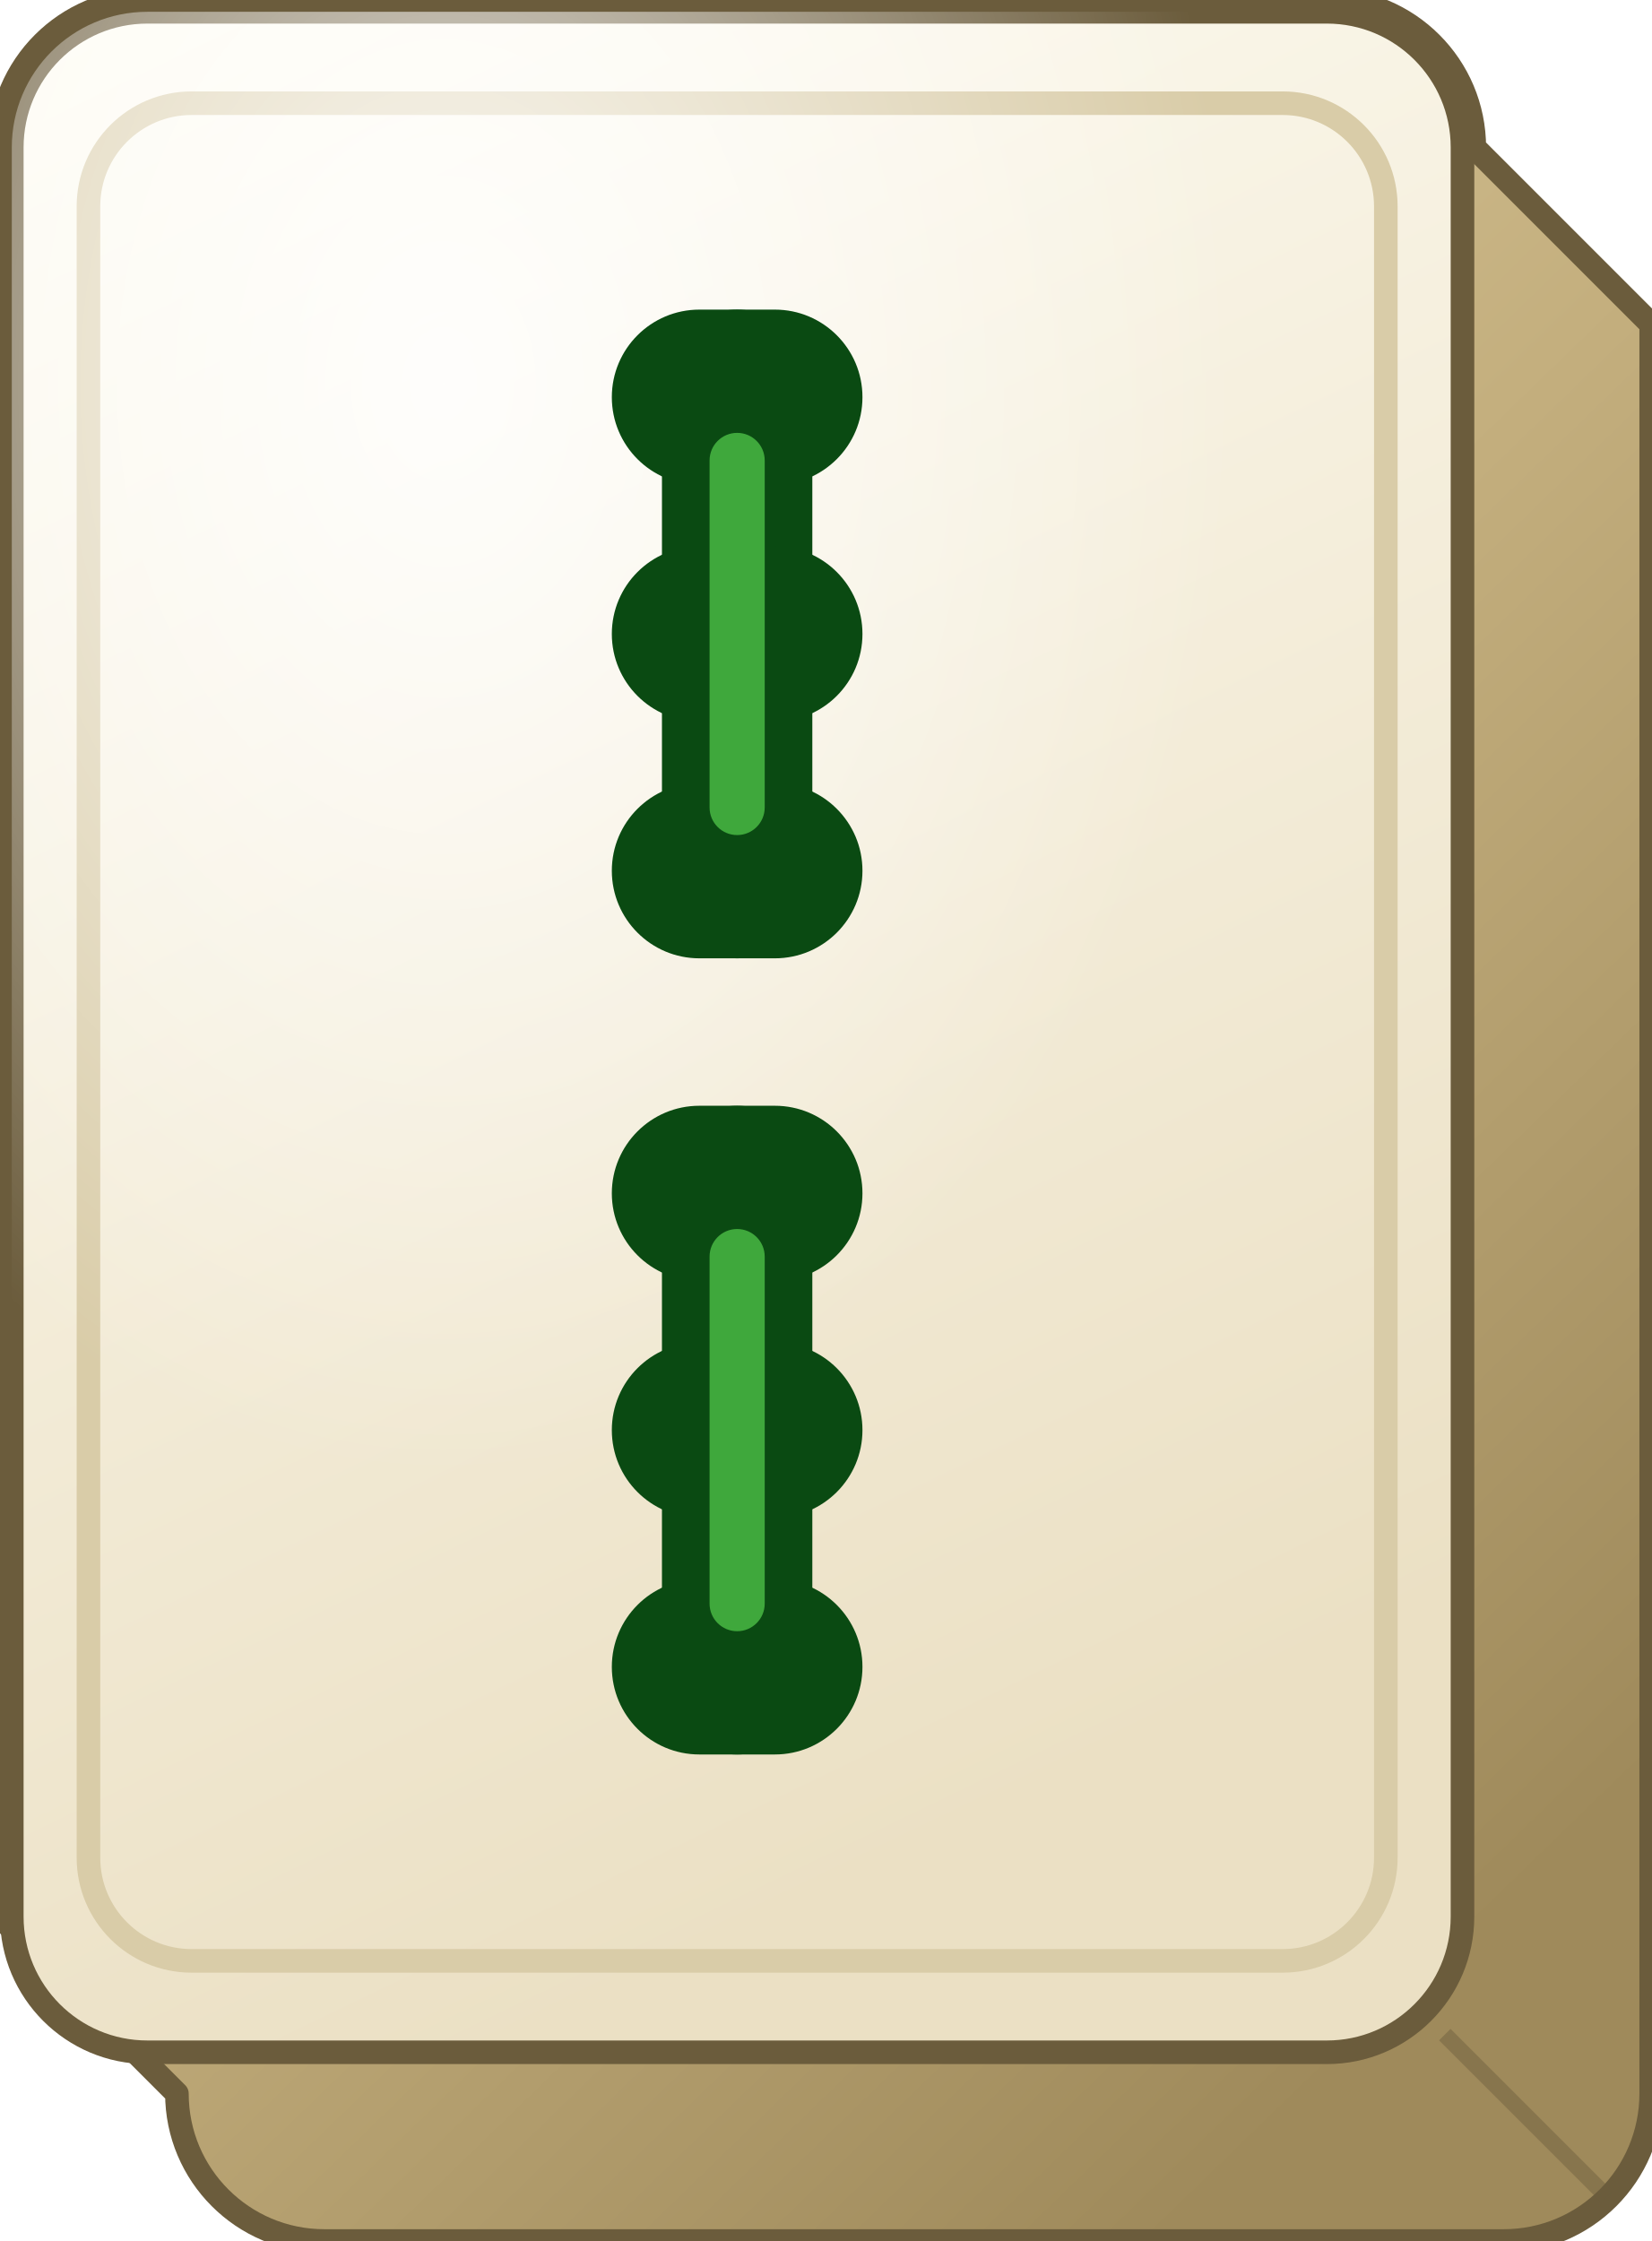
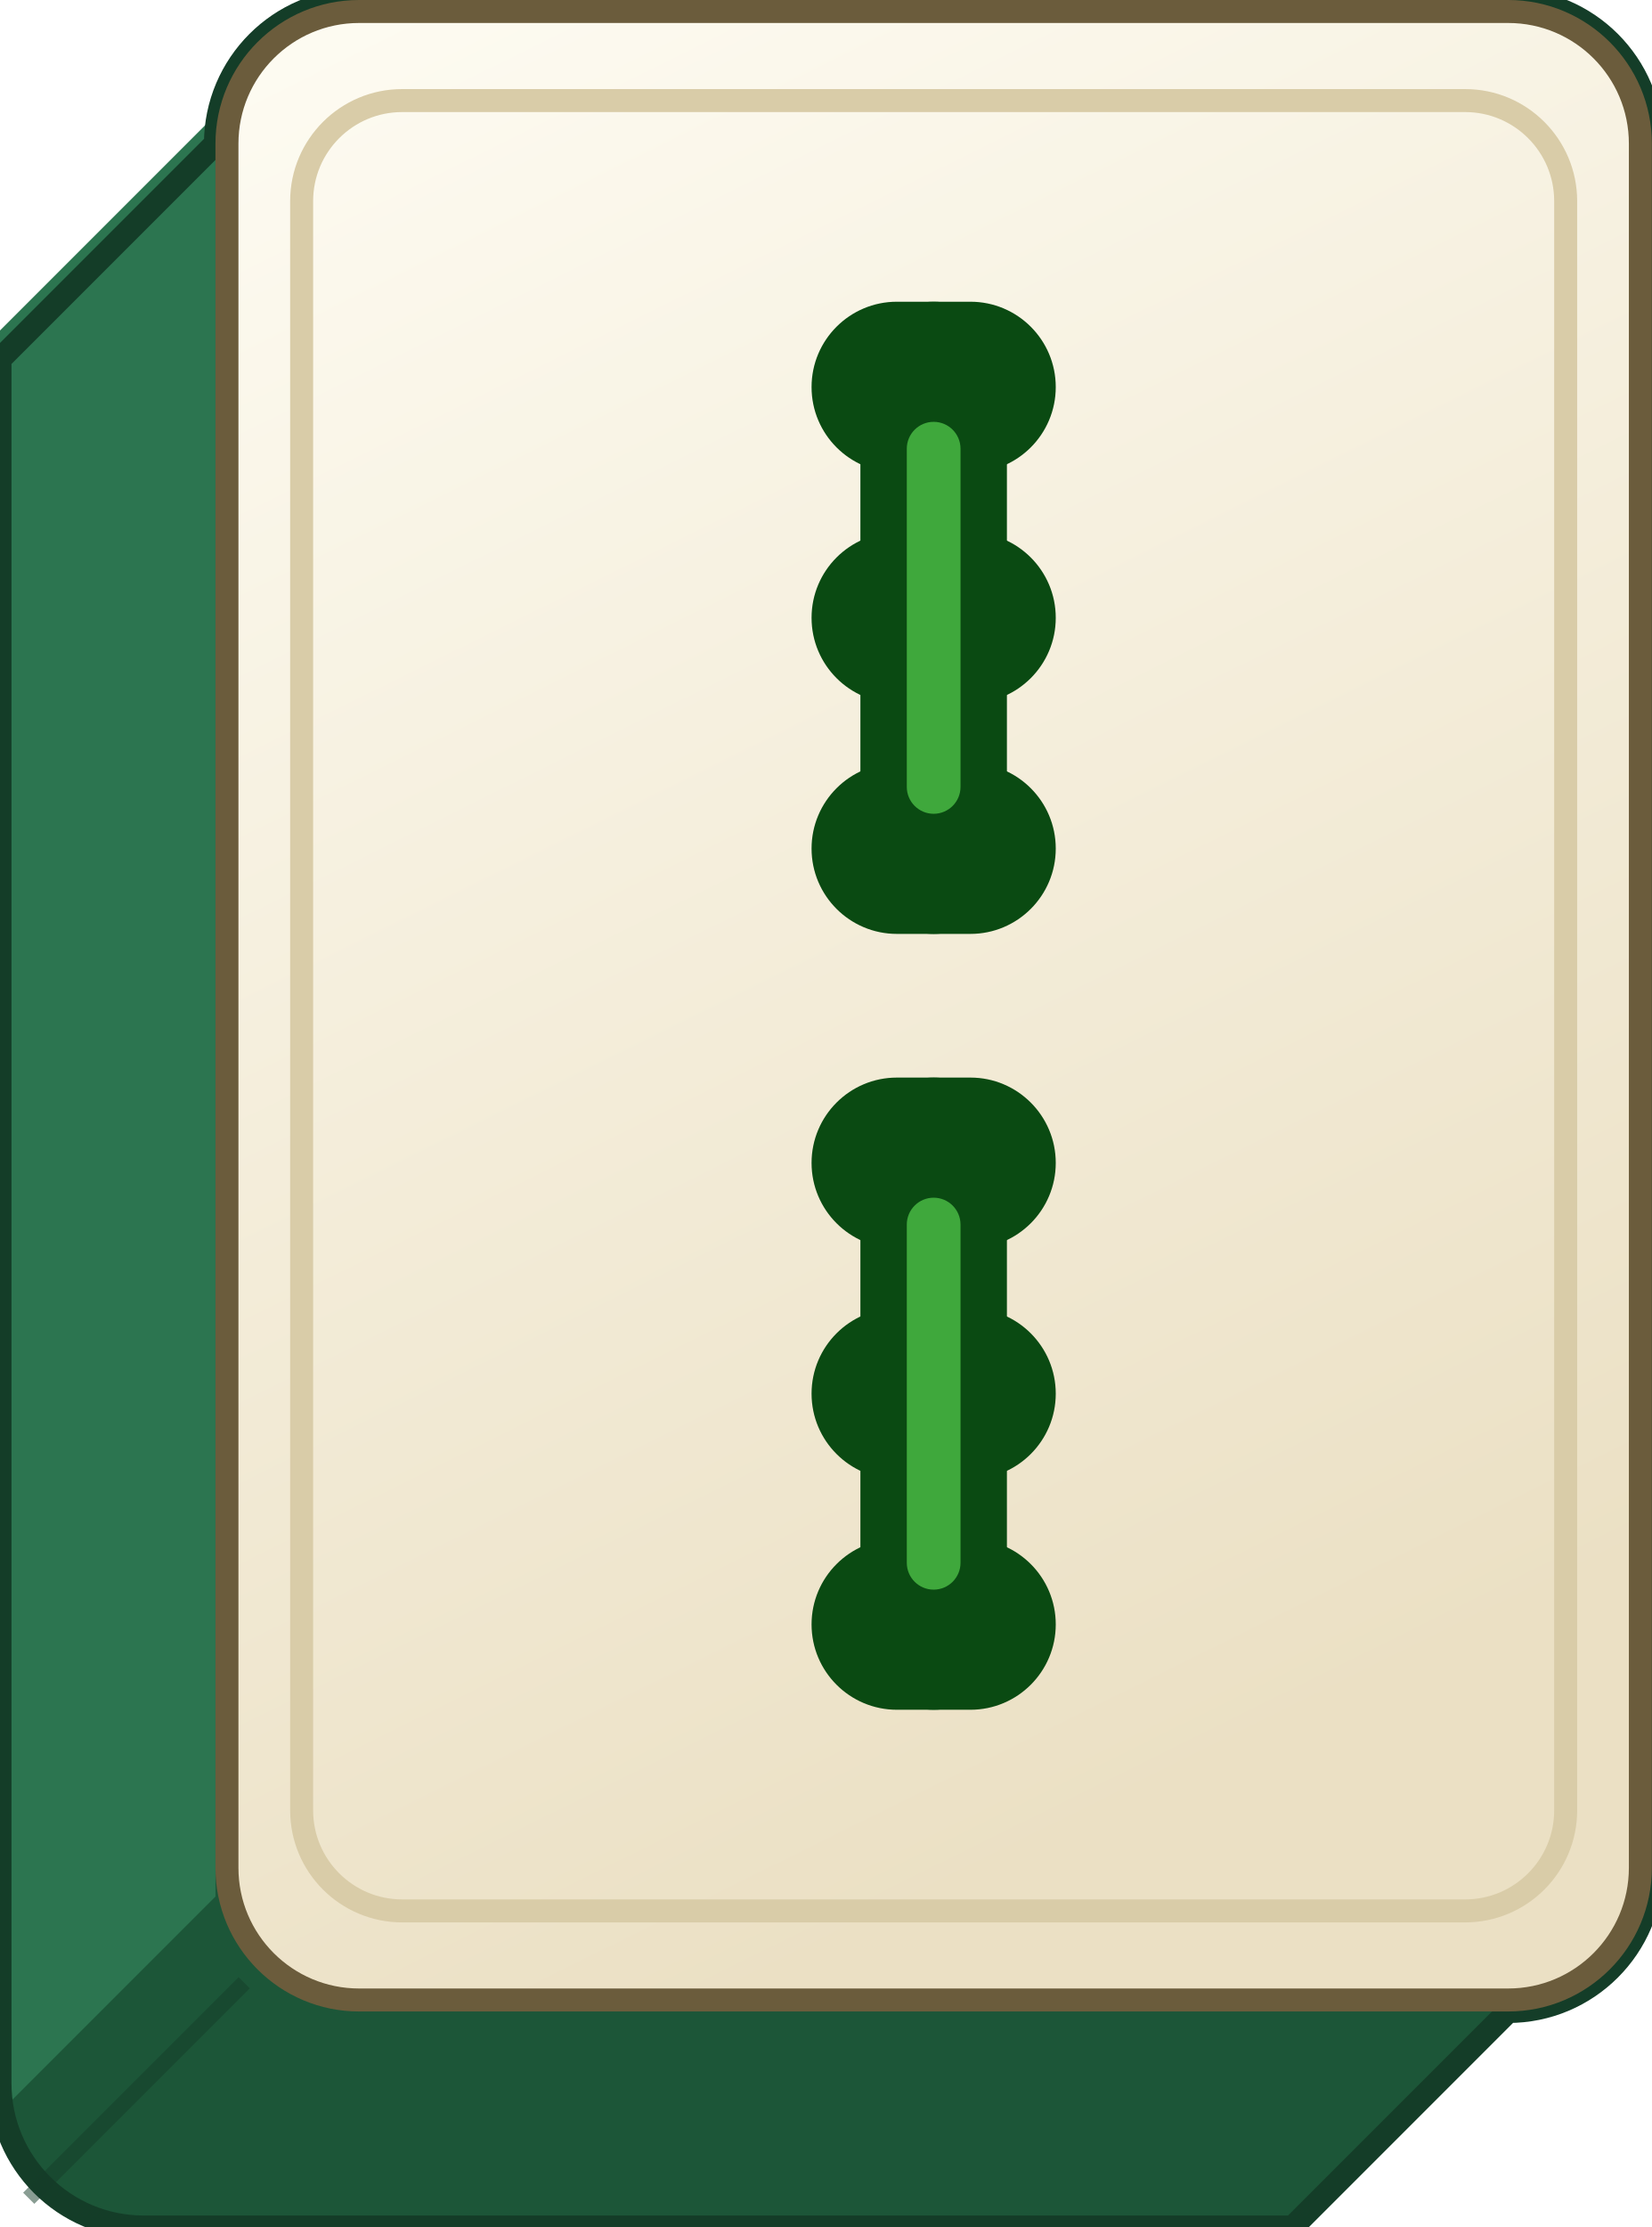
- <svg xmlns="http://www.w3.org/2000/svg" viewBox="0 0 112 152" width="112" height="152" role="img" aria-label="Bambú 2">
+ <svg xmlns="http://www.w3.org/2000/svg" viewBox="0 0 115 155" width="115" height="155" role="img" aria-label="Bambú 2">
  <defs>
    <linearGradient id="mjFace" x1="0" y1="0" x2="0.35" y2="1">
      <stop offset="0" stop-color="#FEFCF3" />
      <stop offset="1" stop-color="#EBE0C4" />
    </linearGradient>
-     <linearGradient id="mjSide" x1="0" y1="0" x2="0.7" y2="1">
-       <stop offset="0" stop-color="#E4D6AE" />
-       <stop offset="0.55" stop-color="#C4AF7E" />
-       <stop offset="1" stop-color="#9F8A5B" />
-     </linearGradient>
    <linearGradient id="mjBack" x1="0" y1="0" x2="0.4" y2="1">
      <stop offset="0" stop-color="#3E7F63" />
      <stop offset="1" stop-color="#1E4D3B" />
    </linearGradient>
-     <radialGradient id="mjGloss" cx="0.3" cy="0.18" r="0.9">
-       <stop offset="0" stop-color="#ffffff" stop-opacity="0.85" />
-       <stop offset="0.6" stop-color="#ffffff" stop-opacity="0" />
-     </radialGradient>
  </defs>
-   <path d="M10,0 L90,0 A10,10 0 0 1 100,10 L112,22 L112,142 A10,10 0 0 1 102,152 L22,152 A10,10 0 0 1 12,142 L0,130 L0,10 A10,10 0 0 1 10,0 Z" fill="url(#mjSide)" stroke="#6B5C3C" stroke-width="1.6" stroke-linejoin="round" />
-   <path d="M98,138 L109,149" stroke="#6B5C3C" stroke-width="1.1" stroke-opacity="0.45" />
-   <rect x="0.8" y="0.8" width="98.4" height="138.4" rx="9.2" fill="url(#mjFace)" stroke="#6B5C3C" stroke-width="1.6" />
-   <rect x="6" y="7" width="88" height="126" rx="7" fill="none" stroke="#D9CCA8" stroke-width="1.6" />
-   <rect x="0.8" y="0.8" width="98.4" height="138.4" rx="9.2" fill="url(#mjGloss)" />
-   <g id="face" transform="translate(9,11)">
+   <path d="M25,0 L105,0 A10,10 0 0 1 115,10 L115,130 A10,10 0 0 1 105,140 L90,155 L10,155 A10,10 0 0 1 0,145 L0,25 L15,10 A10,10 0 0 1 25,0 Z" fill="#1C5638" />
+   <path d="M15,8 L0,23 L0,147 L15,132 Z" fill="#2C7550" />
+   <path d="M25,0 L105,0 A10,10 0 0 1 115,10 L115,130 A10,10 0 0 1 105,140 L90,155 L10,155 A10,10 0 0 1 0,145 L0,25 L15,10 A10,10 0 0 1 25,0 Z" fill="none" stroke="#143D28" stroke-width="1.6" stroke-linejoin="round" />
+   <path d="M17,138 L2,153" stroke="#143D28" stroke-width="1.1" stroke-opacity="0.5" />
+   <rect x="15.8" y="0.8" width="98.4" height="138.4" rx="9.2" fill="url(#mjFace)" stroke="#6B5C3C" stroke-width="1.6" />
+   <rect x="21" y="7" width="88" height="126" rx="7" fill="none" stroke="#D9CCA8" stroke-width="1.6" />
+   <g id="face" transform="translate(24,11)">
    <g>
      <rect x="35.9" y="10" width="10.2" height="44" rx="5.1" fill="#0A4A12" />
      <rect x="32.5" y="10" width="17" height="11.88" rx="5.94" fill="#0A4A12" />
      <rect x="32.5" y="26.06" width="17" height="11.88" rx="5.94" fill="#0A4A12" />
      <rect x="32.5" y="42.12" width="17" height="11.88" rx="5.94" fill="#0A4A12" />
      <rect x="39.13" y="18.36" width="3.74" height="27.28" rx="1.87" fill="#3FA83C" />
    </g>
    <g>
      <rect x="35.9" y="64" width="10.2" height="44" rx="5.1" fill="#0A4A12" />
      <rect x="32.5" y="64" width="17" height="11.88" rx="5.94" fill="#0A4A12" />
      <rect x="32.5" y="80.06" width="17" height="11.88" rx="5.94" fill="#0A4A12" />
      <rect x="32.5" y="96.12" width="17" height="11.88" rx="5.94" fill="#0A4A12" />
      <rect x="39.13" y="72.36" width="3.74" height="27.28" rx="1.87" fill="#3FA83C" />
    </g>
  </g>
</svg>
